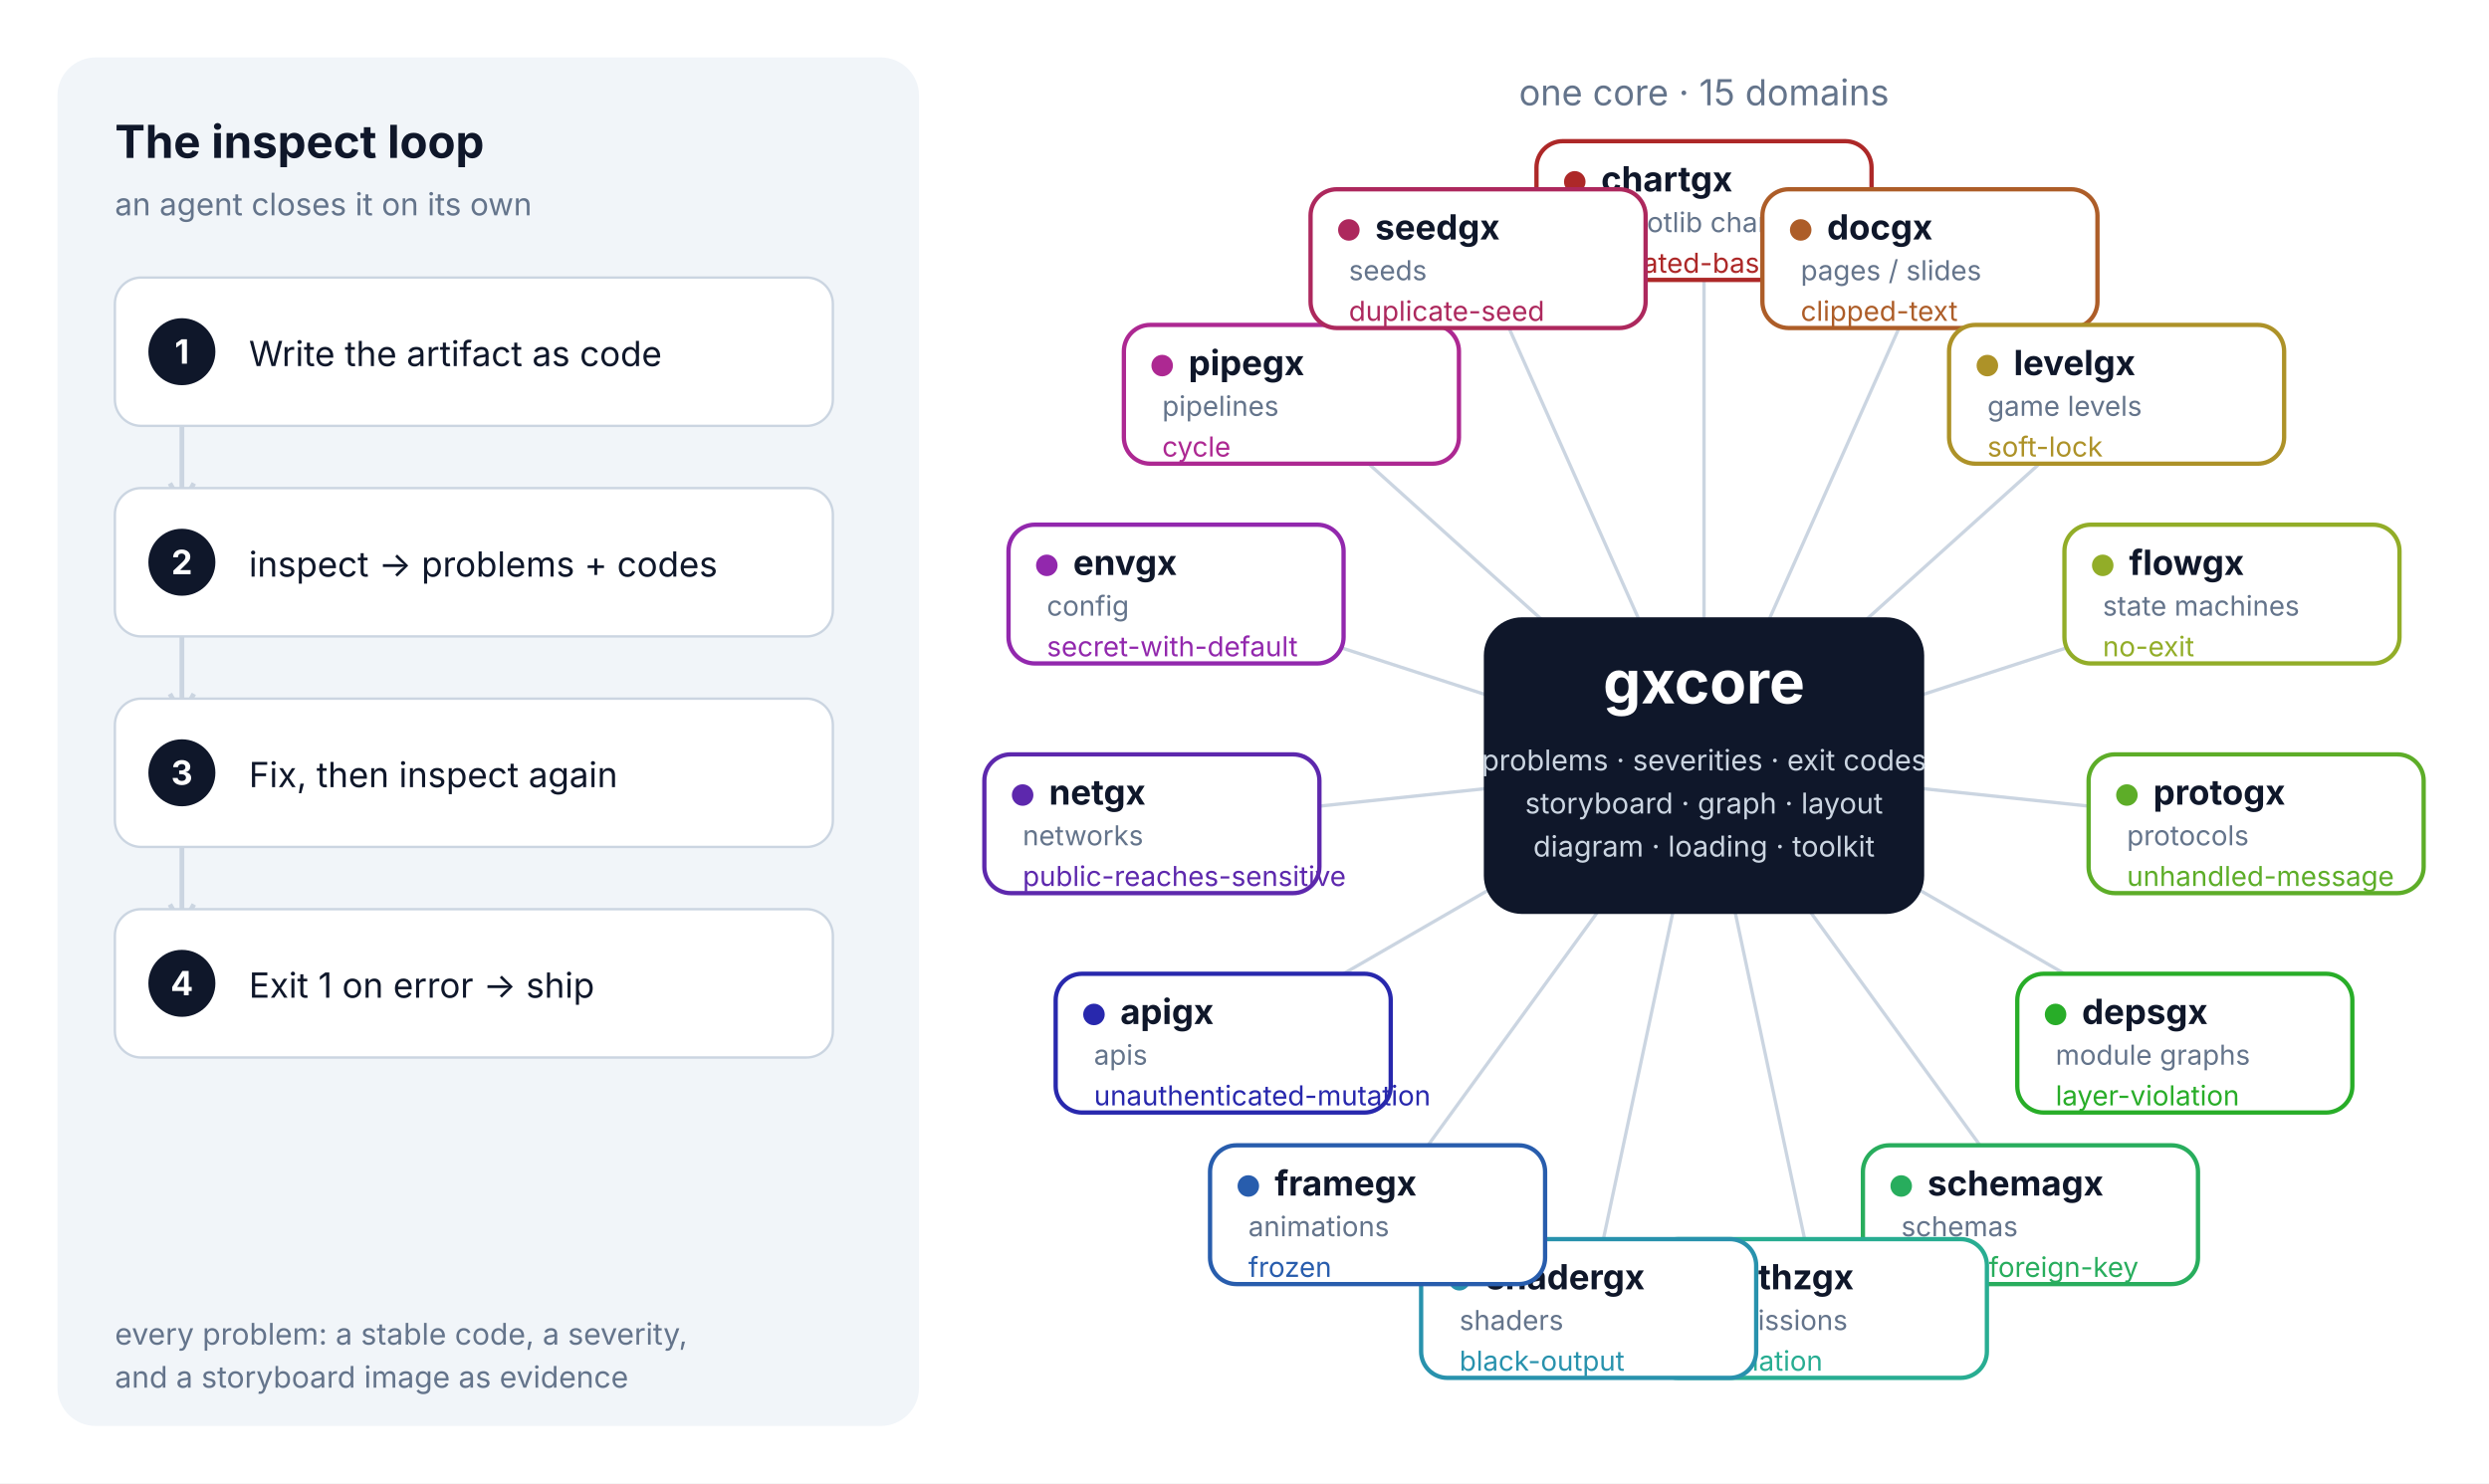
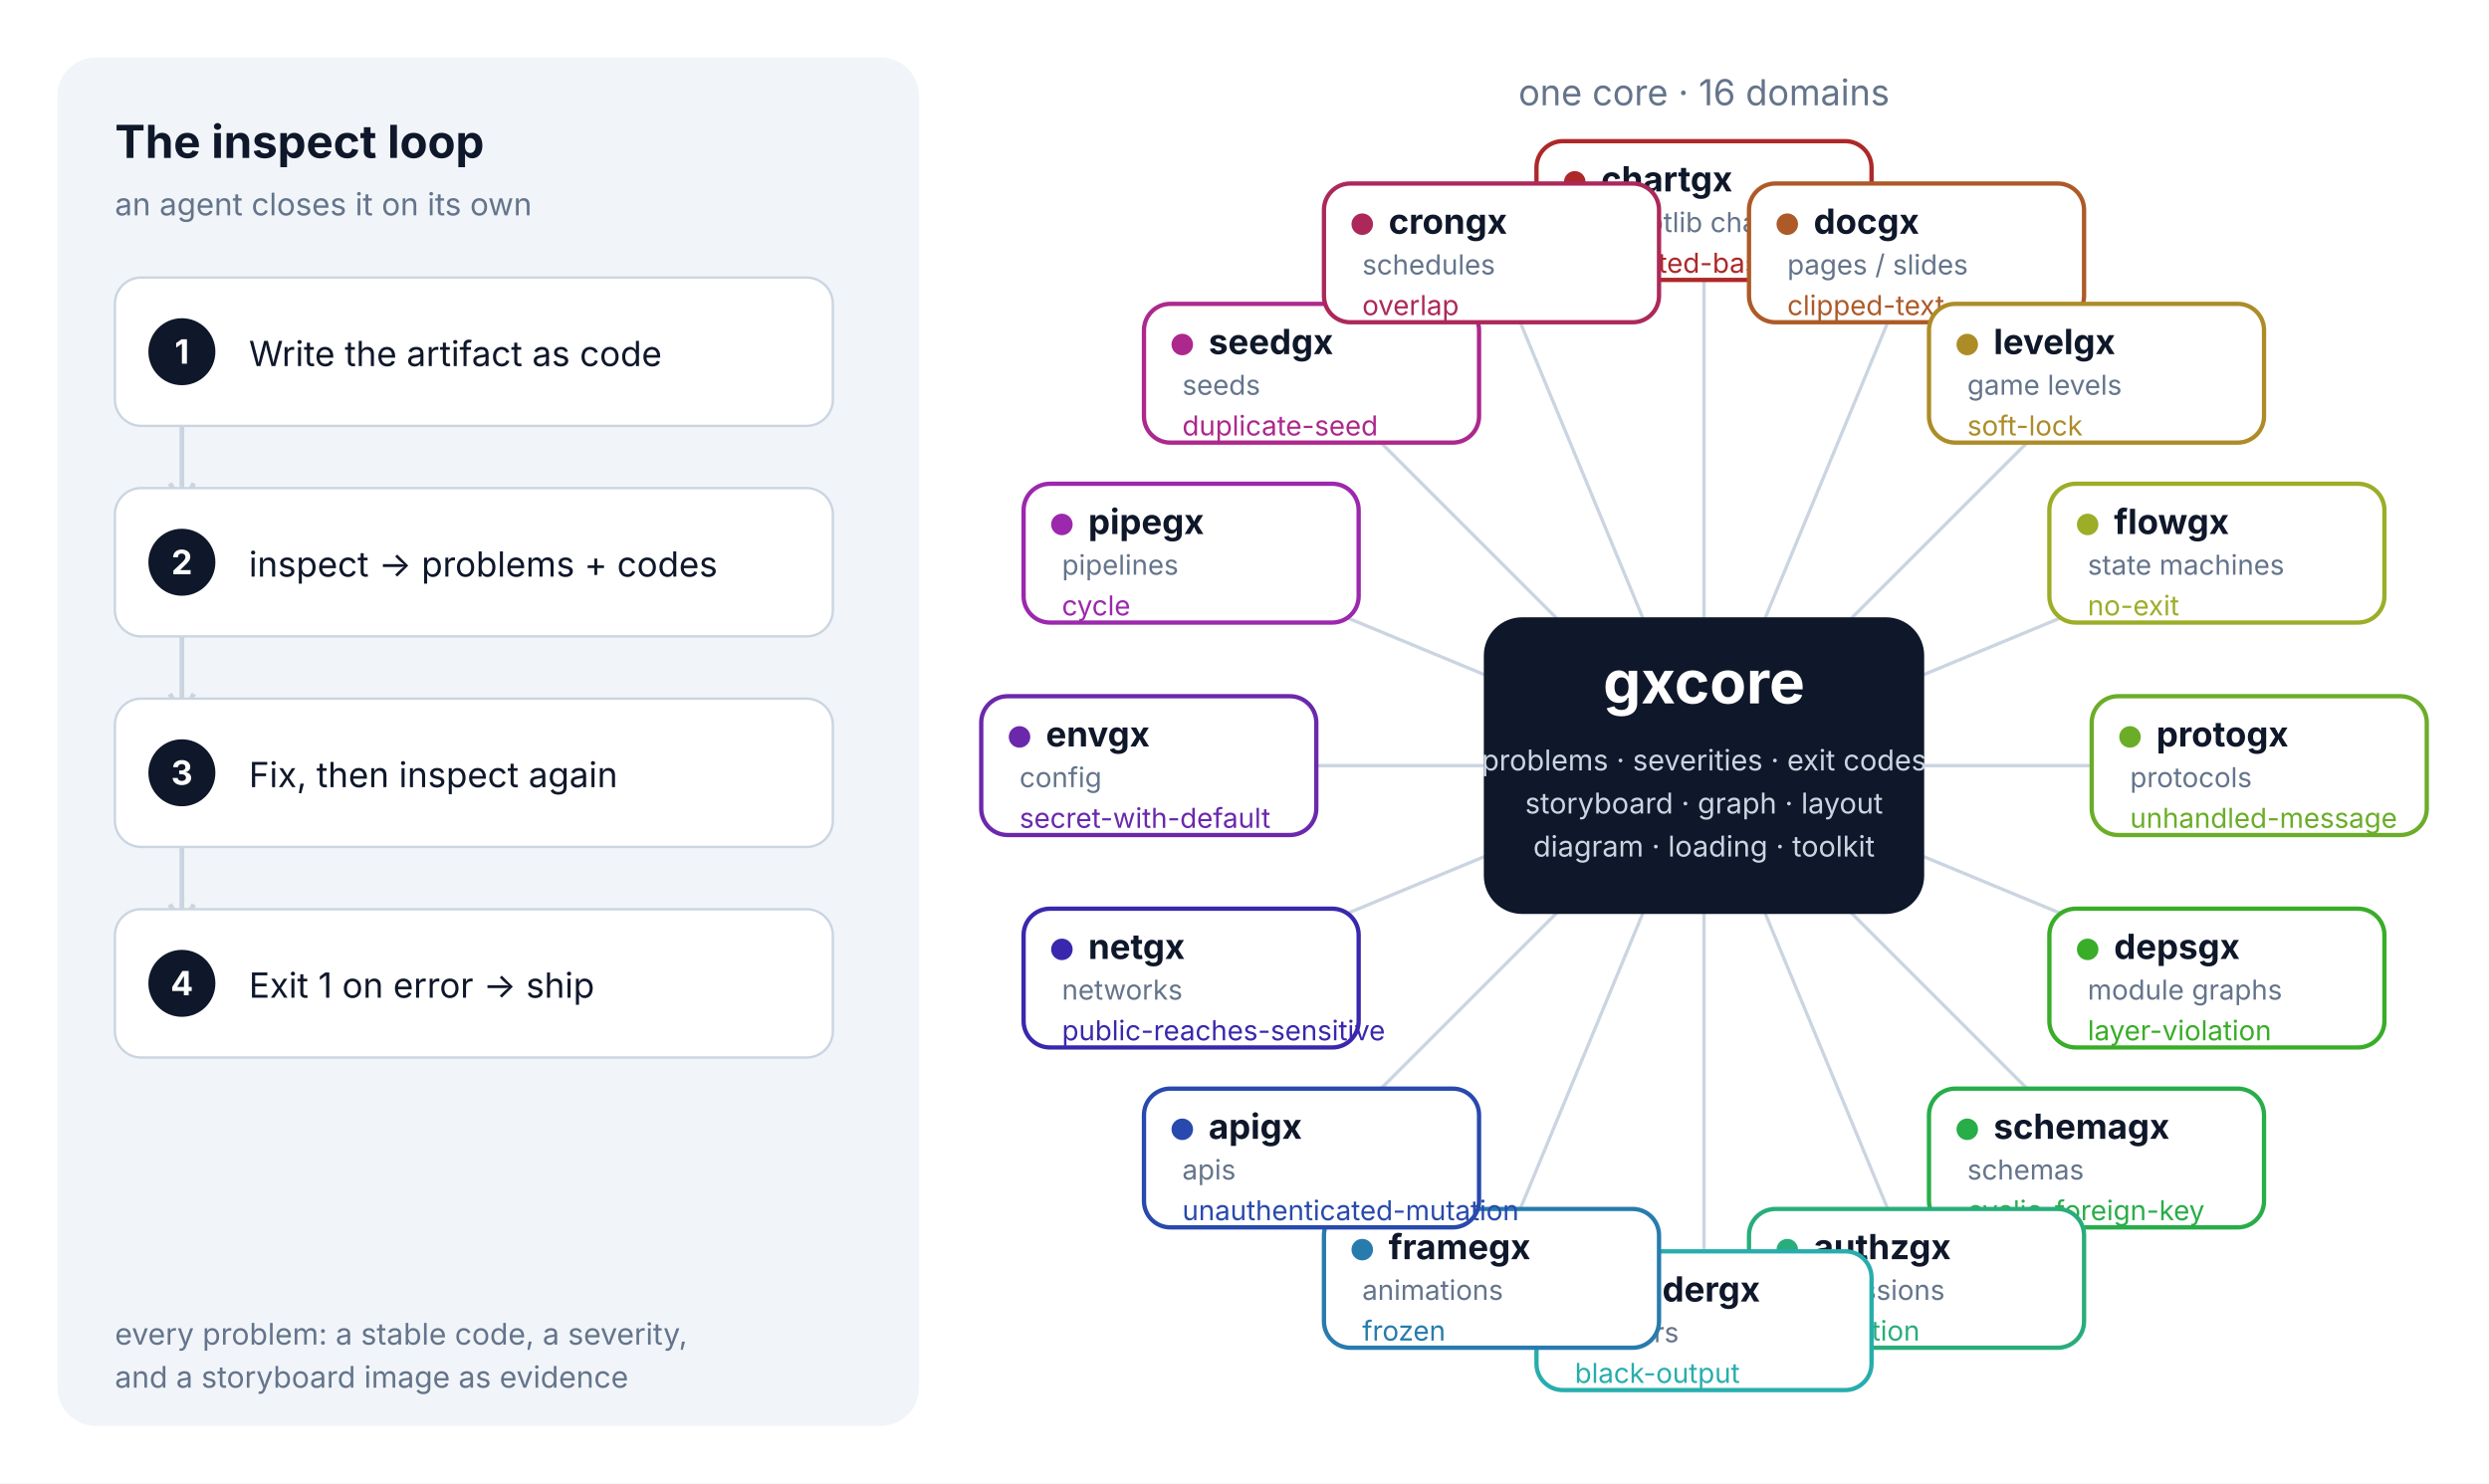
<svg xmlns="http://www.w3.org/2000/svg" width="1040" height="620" viewBox="0 0 1040 620" role="img" aria-labelledby="t d" font-family="Inter,Segoe UI,Helvetica,Arial,sans-serif">
  <rect width="1040" height="620" fill="#ffffff" />
  <rect x="24" y="24" width="360" height="572" rx="16" fill="#f1f5f9" />
  <text x="48" y="66" font-size="19" font-weight="700" fill="#0f172a">The inspect loop</text>
  <text x="48" y="90" font-size="13" fill="#64748b">an agent closes it on its own</text>
  <rect x="48" y="116.0" width="300" height="62" rx="11" fill="#ffffff" stroke="#cbd5e1" />
  <circle cx="76" cy="147.0" r="14" fill="#0f172a" />
  <text x="76" y="152.0" font-size="14" font-weight="700" fill="#ffffff" text-anchor="middle">1</text>
  <text x="104" y="153.0" font-size="14.5" fill="#0f172a">Write the artifact as code</text>
  <line x1="76" y1="178.0" x2="76" y2="204.0" stroke="#cbd5e1" stroke-width="2" />
  <path d="M71 202.0 L76 211.0 L81 202.0" fill="none" stroke="#cbd5e1" stroke-width="2" />
  <rect x="48" y="204.0" width="300" height="62" rx="11" fill="#ffffff" stroke="#cbd5e1" />
  <circle cx="76" cy="235.0" r="14" fill="#0f172a" />
  <text x="76" y="240.0" font-size="14" font-weight="700" fill="#ffffff" text-anchor="middle">2</text>
  <text x="104" y="241.0" font-size="14.5" fill="#0f172a">inspect → problems + codes</text>
  <line x1="76" y1="266.0" x2="76" y2="292.0" stroke="#cbd5e1" stroke-width="2" />
  <path d="M71 290.0 L76 299.0 L81 290.0" fill="none" stroke="#cbd5e1" stroke-width="2" />
  <rect x="48" y="292.0" width="300" height="62" rx="11" fill="#ffffff" stroke="#cbd5e1" />
  <circle cx="76" cy="323.0" r="14" fill="#0f172a" />
  <text x="76" y="328.0" font-size="14" font-weight="700" fill="#ffffff" text-anchor="middle">3</text>
  <text x="104" y="329.0" font-size="14.5" fill="#0f172a">Fix, then inspect again</text>
  <line x1="76" y1="354.0" x2="76" y2="380.0" stroke="#cbd5e1" stroke-width="2" />
  <path d="M71 378.0 L76 387.0 L81 378.0" fill="none" stroke="#cbd5e1" stroke-width="2" />
  <rect x="48" y="380.0" width="300" height="62" rx="11" fill="#ffffff" stroke="#cbd5e1" />
  <circle cx="76" cy="411.0" r="14" fill="#0f172a" />
  <text x="76" y="416.0" font-size="14" font-weight="700" fill="#ffffff" text-anchor="middle">4</text>
  <text x="104" y="417.0" font-size="14.5" fill="#0f172a">Exit 1 on error → ship</text>
  <text x="48" y="562" font-size="12.5" fill="#64748b">every problem: a stable code, a severity,</text>
  <text x="48" y="580" font-size="12.5" fill="#64748b">and a storyboard image as evidence</text>
-   <text x="712" y="44" font-size="15" fill="#64748b" text-anchor="middle">one core · 15 domains</text>
+   <text x="712" y="44" font-size="15" fill="#64748b" text-anchor="middle">one core · 16 domains</text>
  <line x1="712.0" y1="320.0" x2="712.0" y2="88.0" stroke="#cbd5e1" stroke-width="1.4" />
-   <line x1="712.0" y1="320.0" x2="806.4" y2="108.1" stroke="#cbd5e1" stroke-width="1.4" />
-   <line x1="712.0" y1="320.0" x2="884.4" y2="164.8" stroke="#cbd5e1" stroke-width="1.4" />
-   <line x1="712.0" y1="320.0" x2="932.6" y2="248.3" stroke="#cbd5e1" stroke-width="1.4" />
-   <line x1="712.0" y1="320.0" x2="942.7" y2="344.3" stroke="#cbd5e1" stroke-width="1.4" />
-   <line x1="712.0" y1="320.0" x2="912.9" y2="436.0" stroke="#cbd5e1" stroke-width="1.4" />
-   <line x1="712.0" y1="320.0" x2="848.4" y2="507.7" stroke="#cbd5e1" stroke-width="1.4" />
-   <line x1="712.0" y1="320.0" x2="760.2" y2="546.9" stroke="#cbd5e1" stroke-width="1.4" />
-   <line x1="712.0" y1="320.0" x2="663.8" y2="546.9" stroke="#cbd5e1" stroke-width="1.4" />
-   <line x1="712.0" y1="320.0" x2="575.6" y2="507.7" stroke="#cbd5e1" stroke-width="1.4" />
-   <line x1="712.0" y1="320.0" x2="511.1" y2="436.0" stroke="#cbd5e1" stroke-width="1.4" />
-   <line x1="712.0" y1="320.0" x2="481.3" y2="344.3" stroke="#cbd5e1" stroke-width="1.4" />
-   <line x1="712.0" y1="320.0" x2="491.4" y2="248.3" stroke="#cbd5e1" stroke-width="1.4" />
-   <line x1="712.0" y1="320.0" x2="539.6" y2="164.8" stroke="#cbd5e1" stroke-width="1.4" />
-   <line x1="712.0" y1="320.0" x2="617.6" y2="108.1" stroke="#cbd5e1" stroke-width="1.4" />
+   <line x1="712.0" y1="320.0" x2="800.8" y2="105.7" stroke="#cbd5e1" stroke-width="1.4" />
+   <line x1="712.0" y1="320.0" x2="876.0" y2="156.0" stroke="#cbd5e1" stroke-width="1.4" />
+   <line x1="712.0" y1="320.0" x2="926.3" y2="231.2" stroke="#cbd5e1" stroke-width="1.4" />
+   <line x1="712.0" y1="320.0" x2="944.0" y2="320.0" stroke="#cbd5e1" stroke-width="1.4" />
+   <line x1="712.0" y1="320.0" x2="926.3" y2="408.8" stroke="#cbd5e1" stroke-width="1.4" />
+   <line x1="712.0" y1="320.0" x2="876.0" y2="484.0" stroke="#cbd5e1" stroke-width="1.4" />
+   <line x1="712.0" y1="320.0" x2="800.8" y2="534.3" stroke="#cbd5e1" stroke-width="1.4" />
+   <line x1="712.0" y1="320.0" x2="712.0" y2="552.0" stroke="#cbd5e1" stroke-width="1.4" />
+   <line x1="712.0" y1="320.0" x2="623.2" y2="534.3" stroke="#cbd5e1" stroke-width="1.4" />
+   <line x1="712.0" y1="320.0" x2="548.0" y2="484.0" stroke="#cbd5e1" stroke-width="1.4" />
+   <line x1="712.0" y1="320.0" x2="497.7" y2="408.8" stroke="#cbd5e1" stroke-width="1.4" />
+   <line x1="712.0" y1="320.0" x2="480.0" y2="320.0" stroke="#cbd5e1" stroke-width="1.4" />
+   <line x1="712.0" y1="320.0" x2="497.7" y2="231.2" stroke="#cbd5e1" stroke-width="1.4" />
+   <line x1="712.0" y1="320.0" x2="548.0" y2="156.0" stroke="#cbd5e1" stroke-width="1.4" />
+   <line x1="712.0" y1="320.0" x2="623.2" y2="105.7" stroke="#cbd5e1" stroke-width="1.4" />
  <rect x="620" y="258" width="184" height="124" rx="16" fill="#0f172a" />
  <text x="712" y="294" font-size="25" font-weight="700" fill="#ffffff" text-anchor="middle">gxcore</text>
  <text x="712" y="322" font-size="12" fill="#cbd5e1" text-anchor="middle">problems · severities · exit codes</text>
  <text x="712" y="340" font-size="12" fill="#cbd5e1" text-anchor="middle">storyboard · graph · layout</text>
  <text x="712" y="358" font-size="12" fill="#cbd5e1" text-anchor="middle">diagram · loading · toolkit</text>
  <rect x="642.0" y="59.0" width="140.0" height="58.0" rx="11" fill="#ffffff" stroke="#ad2828" stroke-width="1.8" />
  <circle cx="658.0" cy="76.0" r="4.5" fill="#ad2828" />
  <text x="669.0" y="80.0" font-size="14.5" font-weight="700" fill="#0f172a">chartgx</text>
  <text x="658.0" y="97.0" font-size="11.5" fill="#64748b">matplotlib charts</text>
  <text x="658.0" y="114.0" font-size="11.5" fill="#ad2828">truncated-baseline</text>
-   <rect x="736.4" y="79.1" width="140.0" height="58.0" rx="11" fill="#ffffff" stroke="#ad5d28" stroke-width="1.8" />
-   <circle cx="752.4" cy="96.1" r="4.5" fill="#ad5d28" />
-   <text x="763.4" y="100.1" font-size="14.5" font-weight="700" fill="#0f172a">docgx</text>
-   <text x="752.4" y="117.1" font-size="11.5" fill="#64748b">pages / slides</text>
-   <text x="752.4" y="134.1" font-size="11.5" fill="#ad5d28">clipped-text</text>
-   <rect x="814.4" y="135.8" width="140.0" height="58.0" rx="11" fill="#ffffff" stroke="#ad9228" stroke-width="1.8" />
-   <circle cx="830.4" cy="152.8" r="4.5" fill="#ad9228" />
-   <text x="841.4" y="156.8" font-size="14.5" font-weight="700" fill="#0f172a">levelgx</text>
-   <text x="830.4" y="173.8" font-size="11.5" fill="#64748b">game levels</text>
-   <text x="830.4" y="190.8" font-size="11.5" fill="#ad9228">soft-lock</text>
-   <rect x="862.6" y="219.3" width="140.0" height="58.0" rx="11" fill="#ffffff" stroke="#92ad28" stroke-width="1.8" />
-   <circle cx="878.6" cy="236.3" r="4.5" fill="#92ad28" />
-   <text x="889.6" y="240.3" font-size="14.5" font-weight="700" fill="#0f172a">flowgx</text>
-   <text x="878.6" y="257.3" font-size="11.5" fill="#64748b">state machines</text>
-   <text x="878.6" y="274.3" font-size="11.5" fill="#92ad28">no-exit</text>
-   <rect x="872.7" y="315.3" width="140.0" height="58.0" rx="11" fill="#ffffff" stroke="#5dad28" stroke-width="1.8" />
-   <circle cx="888.7" cy="332.3" r="4.5" fill="#5dad28" />
-   <text x="899.7" y="336.3" font-size="14.5" font-weight="700" fill="#0f172a">protogx</text>
-   <text x="888.7" y="353.3" font-size="11.5" fill="#64748b">protocols</text>
-   <text x="888.7" y="370.3" font-size="11.5" fill="#5dad28">unhandled-message</text>
-   <rect x="842.9" y="407.0" width="140.0" height="58.0" rx="11" fill="#ffffff" stroke="#28ad28" stroke-width="1.8" />
-   <circle cx="858.9" cy="424.0" r="4.5" fill="#28ad28" />
-   <text x="869.9" y="428.0" font-size="14.5" font-weight="700" fill="#0f172a">depsgx</text>
-   <text x="858.9" y="445.0" font-size="11.5" fill="#64748b">module graphs</text>
-   <text x="858.9" y="462.0" font-size="11.5" fill="#28ad28">layer-violation</text>
-   <rect x="778.4" y="478.7" width="140.0" height="58.0" rx="11" fill="#ffffff" stroke="#28ad5d" stroke-width="1.8" />
-   <circle cx="794.4" cy="495.7" r="4.5" fill="#28ad5d" />
-   <text x="805.4" y="499.7" font-size="14.5" font-weight="700" fill="#0f172a">schemagx</text>
-   <text x="794.4" y="516.7" font-size="11.5" fill="#64748b">schemas</text>
-   <text x="794.4" y="533.7" font-size="11.5" fill="#28ad5d">cyclic-foreign-key</text>
-   <rect x="690.2" y="517.9" width="140.0" height="58.0" rx="11" fill="#ffffff" stroke="#28ad92" stroke-width="1.8" />
-   <circle cx="706.2" cy="534.9" r="4.5" fill="#28ad92" />
-   <text x="717.2" y="538.9" font-size="14.5" font-weight="700" fill="#0f172a">authzgx</text>
-   <text x="706.2" y="555.9" font-size="11.5" fill="#64748b">permissions</text>
-   <text x="706.2" y="572.9" font-size="11.5" fill="#28ad92">escalation</text>
-   <rect x="593.8" y="517.9" width="140.0" height="58.0" rx="11" fill="#ffffff" stroke="#2892ad" stroke-width="1.8" />
-   <circle cx="609.8" cy="534.9" r="4.5" fill="#2892ad" />
-   <text x="620.8" y="538.9" font-size="14.5" font-weight="700" fill="#0f172a">shadergx</text>
-   <text x="609.8" y="555.9" font-size="11.5" fill="#64748b">shaders</text>
-   <text x="609.8" y="572.9" font-size="11.5" fill="#2892ad">black-output</text>
-   <rect x="505.6" y="478.7" width="140.0" height="58.0" rx="11" fill="#ffffff" stroke="#285dad" stroke-width="1.8" />
-   <circle cx="521.6" cy="495.7" r="4.5" fill="#285dad" />
-   <text x="532.6" y="499.7" font-size="14.5" font-weight="700" fill="#0f172a">framegx</text>
-   <text x="521.6" y="516.7" font-size="11.5" fill="#64748b">animations</text>
-   <text x="521.6" y="533.7" font-size="11.5" fill="#285dad">frozen</text>
-   <rect x="441.1" y="407.0" width="140.0" height="58.0" rx="11" fill="#ffffff" stroke="#2828ad" stroke-width="1.8" />
-   <circle cx="457.1" cy="424.0" r="4.5" fill="#2828ad" />
-   <text x="468.1" y="428.0" font-size="14.5" font-weight="700" fill="#0f172a">apigx</text>
-   <text x="457.1" y="445.0" font-size="11.5" fill="#64748b">apis</text>
-   <text x="457.1" y="462.0" font-size="11.5" fill="#2828ad">unauthenticated-mutation</text>
-   <rect x="411.3" y="315.3" width="140.0" height="58.0" rx="11" fill="#ffffff" stroke="#5d28ad" stroke-width="1.8" />
-   <circle cx="427.3" cy="332.3" r="4.5" fill="#5d28ad" />
-   <text x="438.3" y="336.3" font-size="14.5" font-weight="700" fill="#0f172a">netgx</text>
-   <text x="427.3" y="353.3" font-size="11.5" fill="#64748b">networks</text>
-   <text x="427.3" y="370.3" font-size="11.5" fill="#5d28ad">public-reaches-sensitive</text>
-   <rect x="421.4" y="219.3" width="140.0" height="58.0" rx="11" fill="#ffffff" stroke="#9228ad" stroke-width="1.8" />
-   <circle cx="437.4" cy="236.3" r="4.5" fill="#9228ad" />
-   <text x="448.4" y="240.3" font-size="14.5" font-weight="700" fill="#0f172a">envgx</text>
-   <text x="437.4" y="257.3" font-size="11.5" fill="#64748b">config</text>
-   <text x="437.4" y="274.3" font-size="11.5" fill="#9228ad">secret-with-default</text>
-   <rect x="469.6" y="135.8" width="140.0" height="58.0" rx="11" fill="#ffffff" stroke="#ad2892" stroke-width="1.8" />
-   <circle cx="485.6" cy="152.8" r="4.5" fill="#ad2892" />
-   <text x="496.6" y="156.8" font-size="14.5" font-weight="700" fill="#0f172a">pipegx</text>
-   <text x="485.6" y="173.8" font-size="11.5" fill="#64748b">pipelines</text>
-   <text x="485.6" y="190.8" font-size="11.5" fill="#ad2892">cycle</text>
-   <rect x="547.6" y="79.1" width="140.0" height="58.0" rx="11" fill="#ffffff" stroke="#ad285d" stroke-width="1.8" />
-   <circle cx="563.6" cy="96.1" r="4.5" fill="#ad285d" />
-   <text x="574.6" y="100.1" font-size="14.5" font-weight="700" fill="#0f172a">seedgx</text>
-   <text x="563.6" y="117.1" font-size="11.5" fill="#64748b">seeds</text>
-   <text x="563.6" y="134.1" font-size="11.5" fill="#ad285d">duplicate-seed</text>
+   <rect x="730.8" y="76.7" width="140.0" height="58.0" rx="11" fill="#ffffff" stroke="#ad5a28" stroke-width="1.8" />
+   <circle cx="746.8" cy="93.7" r="4.5" fill="#ad5a28" />
+   <text x="757.8" y="97.7" font-size="14.5" font-weight="700" fill="#0f172a">docgx</text>
+   <text x="746.8" y="114.7" font-size="11.5" fill="#64748b">pages / slides</text>
+   <text x="746.8" y="131.7" font-size="11.5" fill="#ad5a28">clipped-text</text>
+   <rect x="806.0" y="127.0" width="140.0" height="58.0" rx="11" fill="#ffffff" stroke="#ad8c28" stroke-width="1.8" />
+   <circle cx="822.0" cy="144.0" r="4.5" fill="#ad8c28" />
+   <text x="833.0" y="148.0" font-size="14.5" font-weight="700" fill="#0f172a">levelgx</text>
+   <text x="822.0" y="165.0" font-size="11.5" fill="#64748b">game levels</text>
+   <text x="822.0" y="182.0" font-size="11.5" fill="#ad8c28">soft-lock</text>
+   <rect x="856.3" y="202.2" width="140.0" height="58.0" rx="11" fill="#ffffff" stroke="#9cad28" stroke-width="1.8" />
+   <circle cx="872.3" cy="219.2" r="4.5" fill="#9cad28" />
+   <text x="883.3" y="223.2" font-size="14.5" font-weight="700" fill="#0f172a">flowgx</text>
+   <text x="872.3" y="240.2" font-size="11.5" fill="#64748b">state machines</text>
+   <text x="872.3" y="257.2" font-size="11.5" fill="#9cad28">no-exit</text>
+   <rect x="874.0" y="291.0" width="140.0" height="58.0" rx="11" fill="#ffffff" stroke="#6bad28" stroke-width="1.8" />
+   <circle cx="890.0" cy="308.0" r="4.5" fill="#6bad28" />
+   <text x="901.0" y="312.0" font-size="14.5" font-weight="700" fill="#0f172a">protogx</text>
+   <text x="890.0" y="329.0" font-size="11.5" fill="#64748b">protocols</text>
+   <text x="890.0" y="346.0" font-size="11.5" fill="#6bad28">unhandled-message</text>
+   <rect x="856.3" y="379.8" width="140.0" height="58.0" rx="11" fill="#ffffff" stroke="#39ad28" stroke-width="1.8" />
+   <circle cx="872.3" cy="396.8" r="4.5" fill="#39ad28" />
+   <text x="883.3" y="400.8" font-size="14.5" font-weight="700" fill="#0f172a">depsgx</text>
+   <text x="872.3" y="417.8" font-size="11.5" fill="#64748b">module graphs</text>
+   <text x="872.3" y="434.8" font-size="11.5" fill="#39ad28">layer-violation</text>
+   <rect x="806.0" y="455.0" width="140.0" height="58.0" rx="11" fill="#ffffff" stroke="#28ad49" stroke-width="1.8" />
+   <circle cx="822.0" cy="472.0" r="4.5" fill="#28ad49" />
+   <text x="833.0" y="476.0" font-size="14.5" font-weight="700" fill="#0f172a">schemagx</text>
+   <text x="822.0" y="493.0" font-size="11.5" fill="#64748b">schemas</text>
+   <text x="822.0" y="510.0" font-size="11.5" fill="#28ad49">cyclic-foreign-key</text>
+   <rect x="730.8" y="505.3" width="140.0" height="58.0" rx="11" fill="#ffffff" stroke="#28ad7b" stroke-width="1.8" />
+   <circle cx="746.8" cy="522.3" r="4.5" fill="#28ad7b" />
+   <text x="757.8" y="526.3" font-size="14.5" font-weight="700" fill="#0f172a">authzgx</text>
+   <text x="746.8" y="543.3" font-size="11.5" fill="#64748b">permissions</text>
+   <text x="746.8" y="560.3" font-size="11.5" fill="#28ad7b">escalation</text>
+   <rect x="642.0" y="523.0" width="140.0" height="58.0" rx="11" fill="#ffffff" stroke="#28adad" stroke-width="1.8" />
+   <circle cx="658.0" cy="540.0" r="4.5" fill="#28adad" />
+   <text x="669.0" y="544.0" font-size="14.5" font-weight="700" fill="#0f172a">shadergx</text>
+   <text x="658.0" y="561.0" font-size="11.5" fill="#64748b">shaders</text>
+   <text x="658.0" y="578.0" font-size="11.5" fill="#28adad">black-output</text>
+   <rect x="553.2" y="505.3" width="140.0" height="58.0" rx="11" fill="#ffffff" stroke="#287bad" stroke-width="1.8" />
+   <circle cx="569.2" cy="522.3" r="4.5" fill="#287bad" />
+   <text x="580.2" y="526.3" font-size="14.5" font-weight="700" fill="#0f172a">framegx</text>
+   <text x="569.2" y="543.3" font-size="11.5" fill="#64748b">animations</text>
+   <text x="569.2" y="560.3" font-size="11.5" fill="#287bad">frozen</text>
+   <rect x="478.0" y="455.0" width="140.0" height="58.0" rx="11" fill="#ffffff" stroke="#2849ad" stroke-width="1.8" />
+   <circle cx="494.0" cy="472.0" r="4.5" fill="#2849ad" />
+   <text x="505.0" y="476.0" font-size="14.5" font-weight="700" fill="#0f172a">apigx</text>
+   <text x="494.0" y="493.0" font-size="11.5" fill="#64748b">apis</text>
+   <text x="494.0" y="510.0" font-size="11.5" fill="#2849ad">unauthenticated-mutation</text>
+   <rect x="427.7" y="379.8" width="140.0" height="58.0" rx="11" fill="#ffffff" stroke="#3928ad" stroke-width="1.8" />
+   <circle cx="443.7" cy="396.8" r="4.5" fill="#3928ad" />
+   <text x="454.7" y="400.8" font-size="14.5" font-weight="700" fill="#0f172a">netgx</text>
+   <text x="443.7" y="417.8" font-size="11.5" fill="#64748b">networks</text>
+   <text x="443.7" y="434.8" font-size="11.5" fill="#3928ad">public-reaches-sensitive</text>
+   <rect x="410.0" y="291.0" width="140.0" height="58.0" rx="11" fill="#ffffff" stroke="#6b28ad" stroke-width="1.8" />
+   <circle cx="426.0" cy="308.0" r="4.5" fill="#6b28ad" />
+   <text x="437.0" y="312.0" font-size="14.5" font-weight="700" fill="#0f172a">envgx</text>
+   <text x="426.0" y="329.0" font-size="11.5" fill="#64748b">config</text>
+   <text x="426.0" y="346.0" font-size="11.5" fill="#6b28ad">secret-with-default</text>
+   <rect x="427.7" y="202.2" width="140.0" height="58.0" rx="11" fill="#ffffff" stroke="#9c28ad" stroke-width="1.8" />
+   <circle cx="443.7" cy="219.2" r="4.5" fill="#9c28ad" />
+   <text x="454.7" y="223.2" font-size="14.5" font-weight="700" fill="#0f172a">pipegx</text>
+   <text x="443.7" y="240.2" font-size="11.5" fill="#64748b">pipelines</text>
+   <text x="443.7" y="257.2" font-size="11.5" fill="#9c28ad">cycle</text>
+   <rect x="478.0" y="127.0" width="140.0" height="58.0" rx="11" fill="#ffffff" stroke="#ad288c" stroke-width="1.8" />
+   <circle cx="494.0" cy="144.0" r="4.5" fill="#ad288c" />
+   <text x="505.0" y="148.0" font-size="14.5" font-weight="700" fill="#0f172a">seedgx</text>
+   <text x="494.0" y="165.0" font-size="11.5" fill="#64748b">seeds</text>
+   <text x="494.0" y="182.0" font-size="11.5" fill="#ad288c">duplicate-seed</text>
+   <rect x="553.2" y="76.7" width="140.0" height="58.0" rx="11" fill="#ffffff" stroke="#ad285a" stroke-width="1.8" />
+   <circle cx="569.2" cy="93.7" r="4.5" fill="#ad285a" />
+   <text x="580.2" y="97.7" font-size="14.5" font-weight="700" fill="#0f172a">crongx</text>
+   <text x="569.2" y="114.7" font-size="11.5" fill="#64748b">schedules</text>
+   <text x="569.2" y="131.7" font-size="11.5" fill="#ad285a">overlap</text>
</svg>
